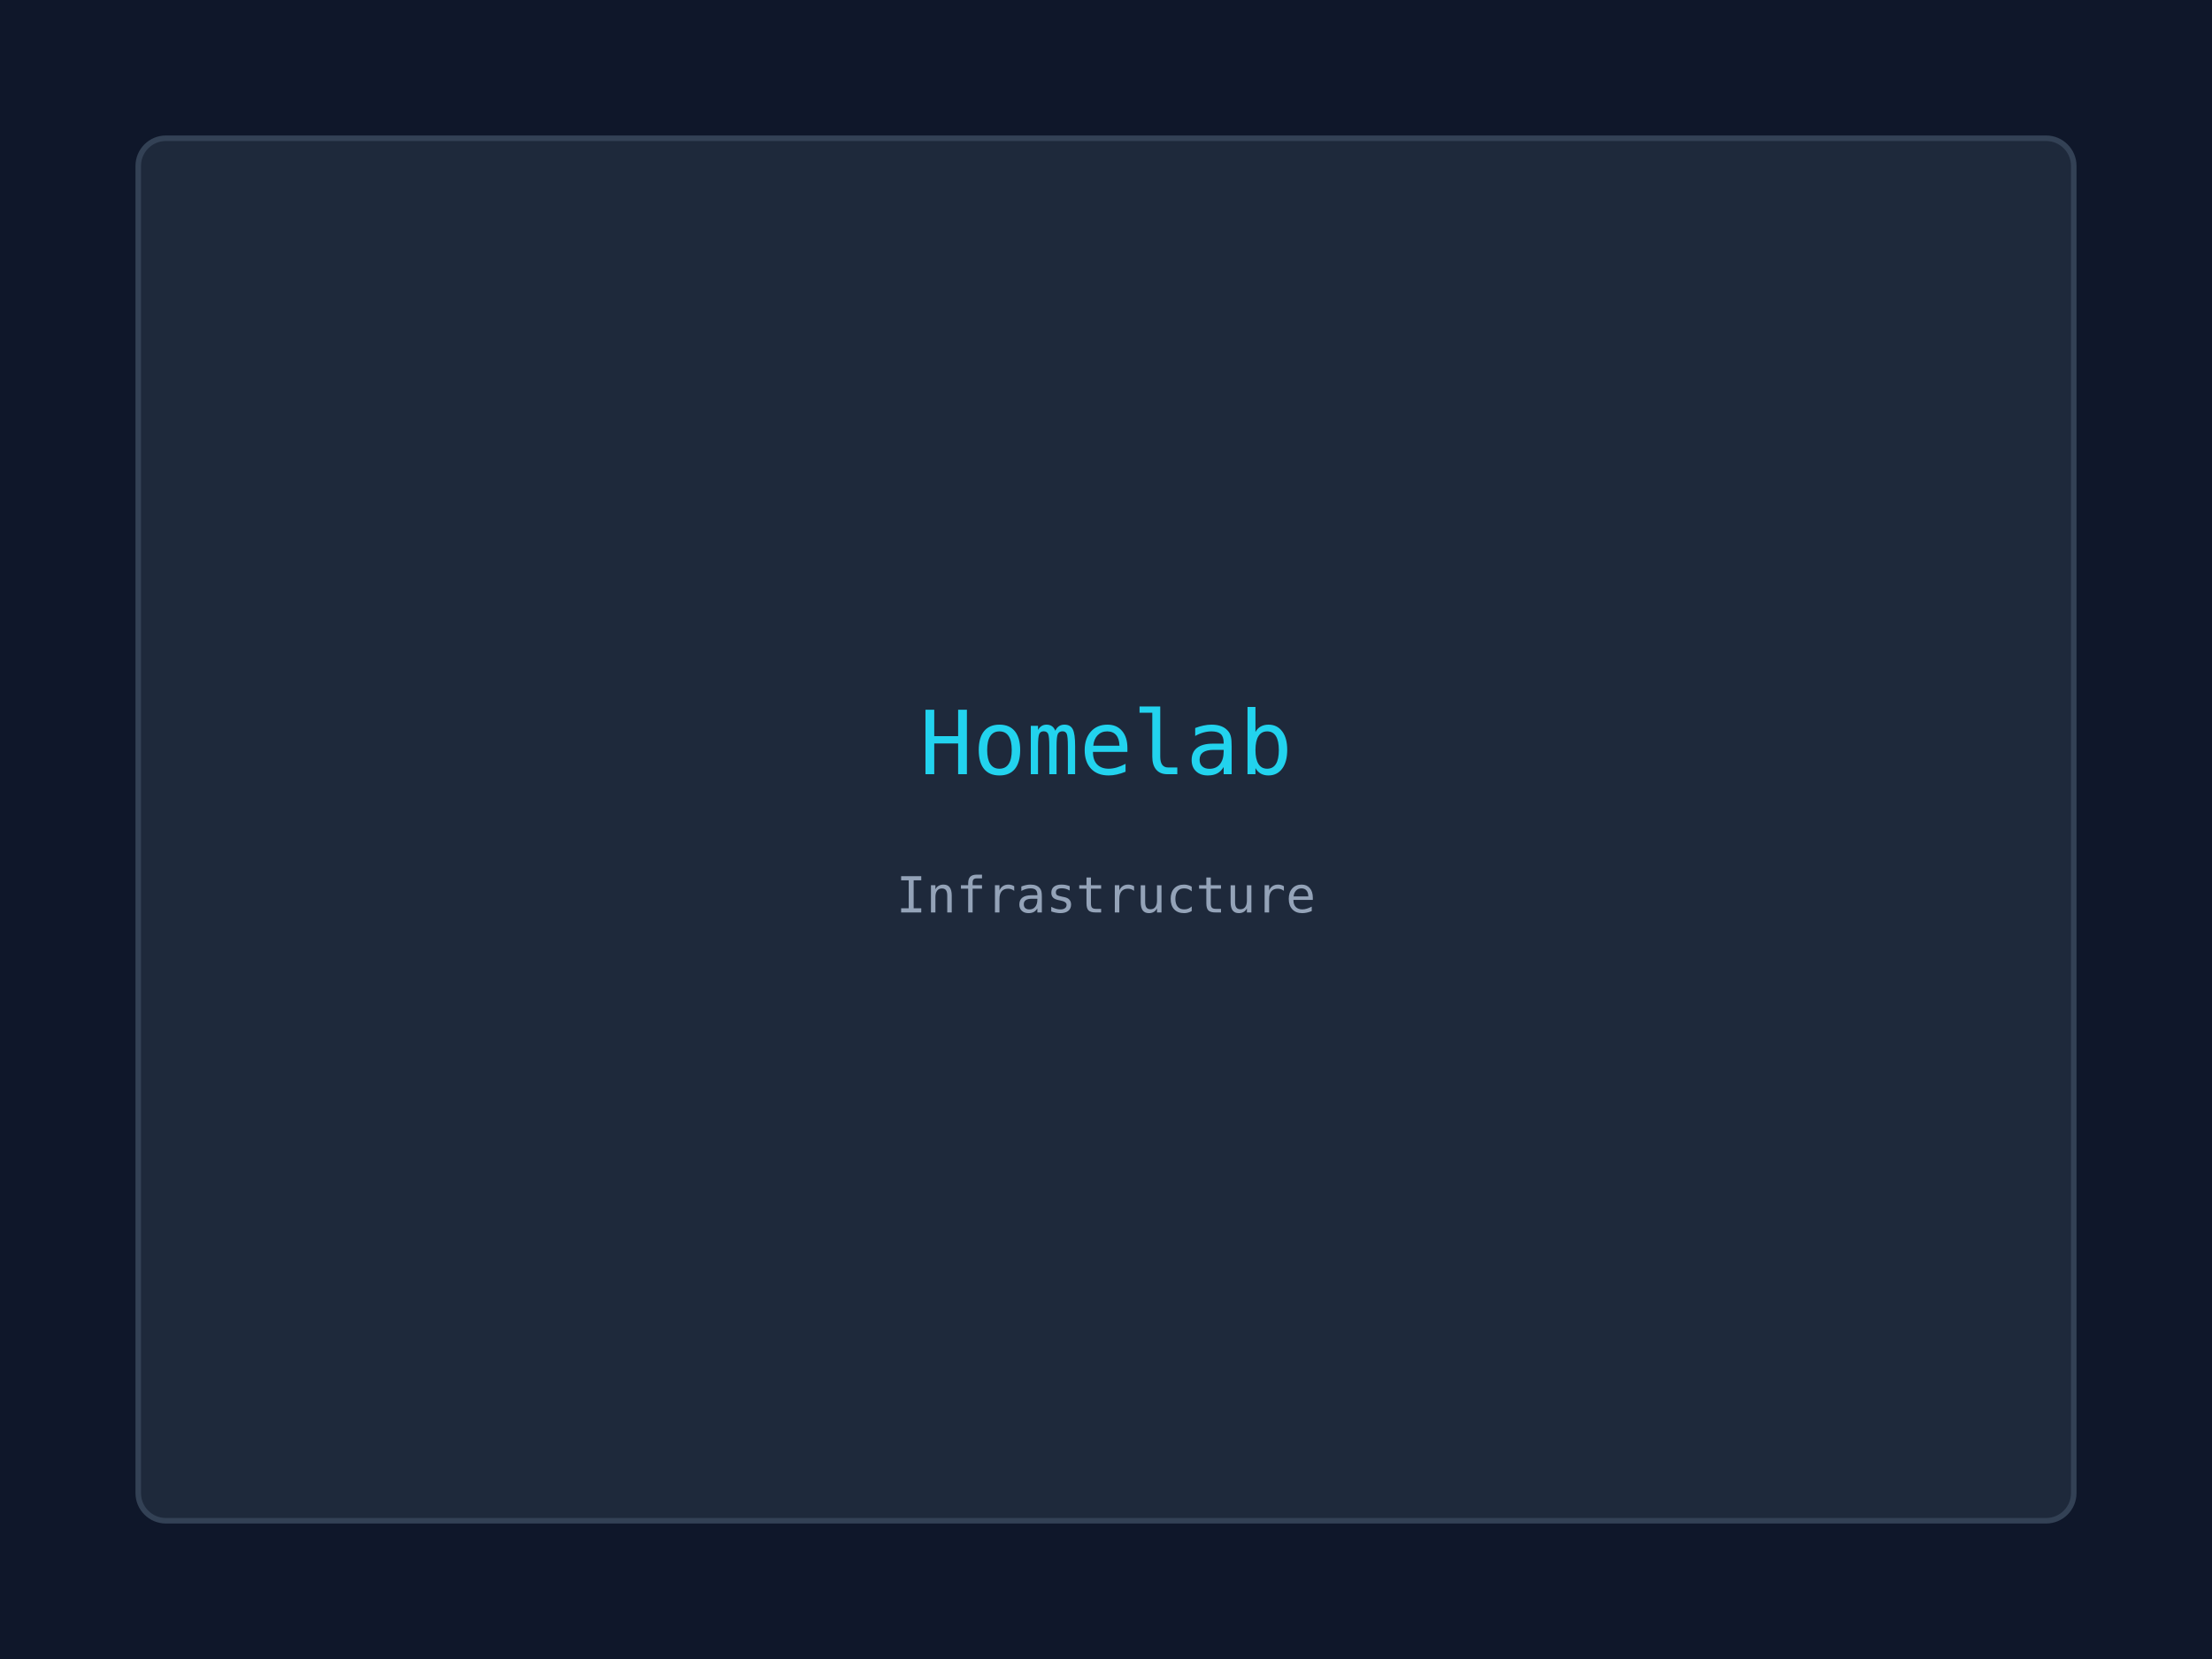
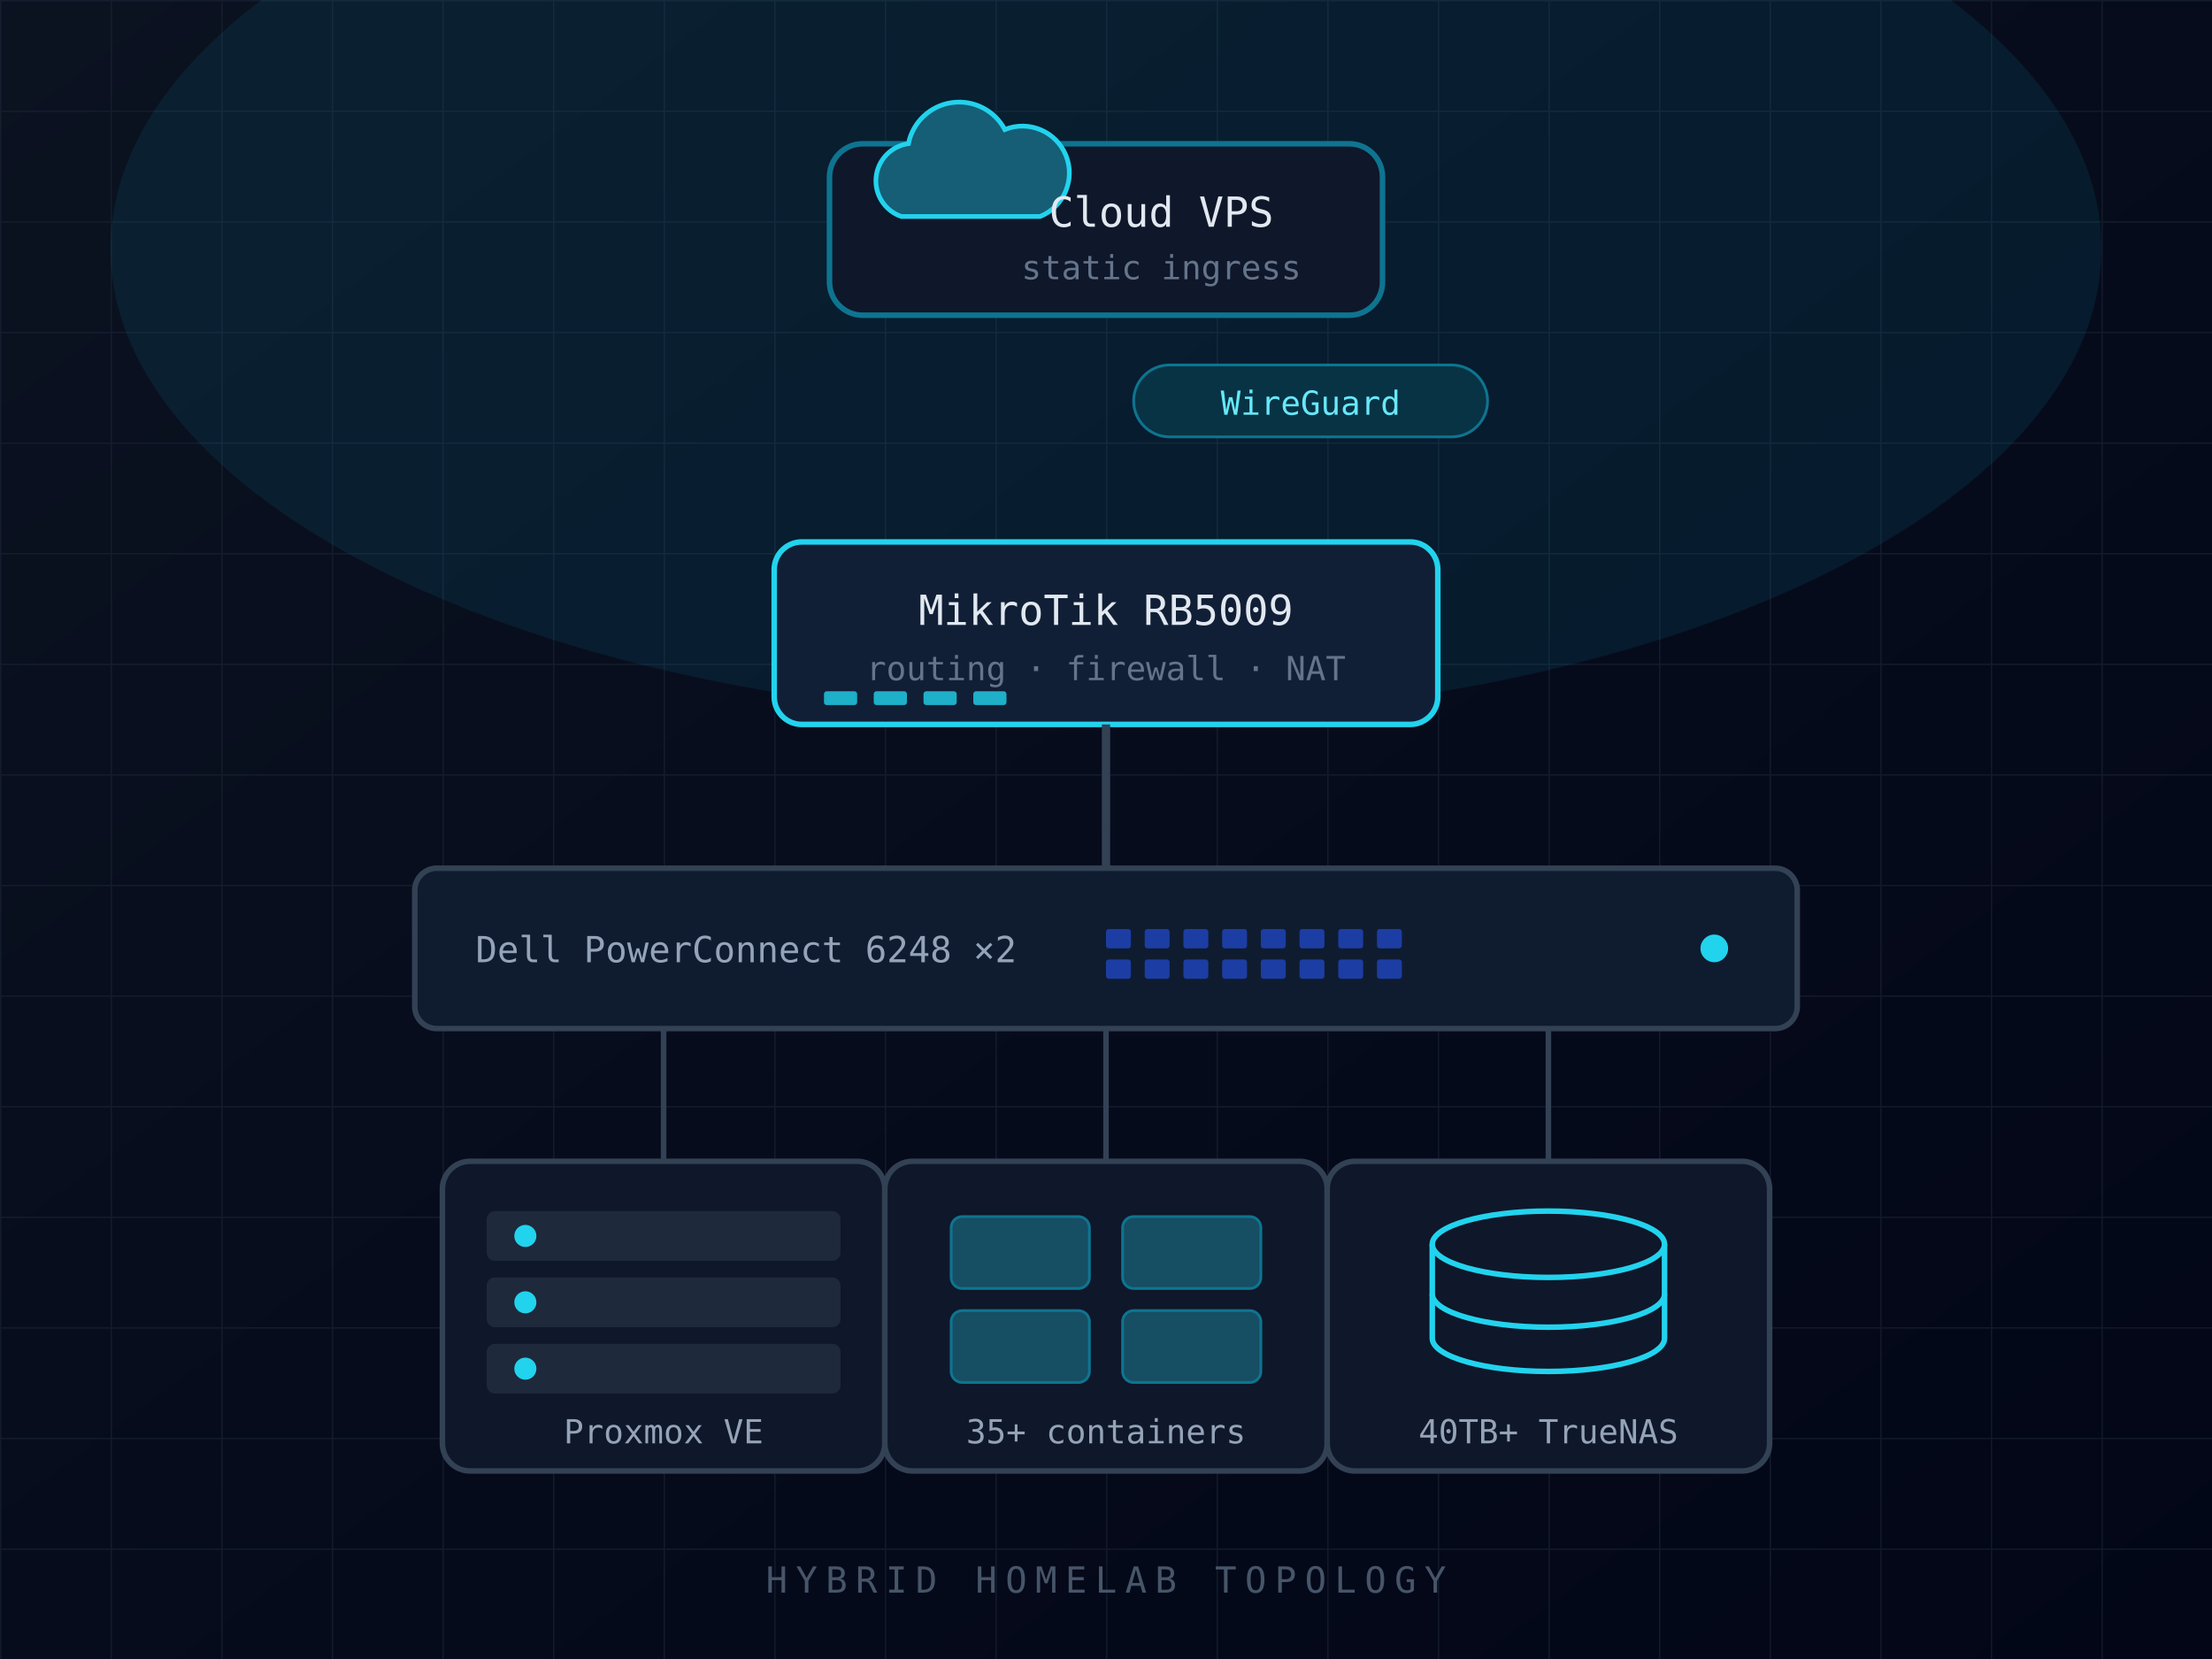
- <svg xmlns="http://www.w3.org/2000/svg" width="800" height="600">
-   <rect width="100%" height="100%" fill="#0f172a" />
-   <rect x="50" y="50" width="700" height="500" rx="10" fill="#1e293b" stroke="#334155" stroke-width="2" />
-   <text x="400" y="280" font-family="monospace" font-size="32" fill="#22d3ee" text-anchor="middle">Homelab</text>
-   <text x="400" y="330" font-family="monospace" font-size="18" fill="#94a3b8" text-anchor="middle">Infrastructure</text>
+ <svg xmlns="http://www.w3.org/2000/svg" width="800" height="600" viewBox="0 0 800 600" role="img" aria-label="Network topology diagram: cloud VPS tunneled to an edge router, core switch and a virtualization cluster">
+   <defs>
+     <linearGradient id="hl-bg" x1="0" y1="0" x2="1" y2="1">
+       <stop offset="0%" stop-color="#0b1220" />
+       <stop offset="100%" stop-color="#020617" />
+     </linearGradient>
+     <pattern id="hl-grid" width="40" height="40" patternUnits="userSpaceOnUse">
+       <path d="M40 0H0V40" fill="none" stroke="#1e293b" stroke-width="1" />
+     </pattern>
+     <linearGradient id="hl-glow" x1="0" y1="0" x2="1" y2="0">
+       <stop offset="0%" stop-color="#22d3ee" stop-opacity="0" />
+       <stop offset="50%" stop-color="#22d3ee" stop-opacity="0.9" />
+       <stop offset="100%" stop-color="#22d3ee" stop-opacity="0" />
+     </linearGradient>
+   </defs>
+   <rect width="800" height="600" fill="url(#hl-bg)" />
+   <rect width="800" height="600" fill="url(#hl-grid)" opacity="0.5" />
+   <ellipse cx="400" cy="90" rx="360" ry="170" fill="#0891b2" opacity="0.12" />
+   <g transform="translate(300 52)">
+     <rect width="200" height="62" rx="12" fill="#0f172a" stroke="#0e7490" stroke-width="2" />
+     <path d="M40 38a16 16 0 0 1 3-31 22 22 0 0 1 41-6 17 17 0 0 1 15 37z" fill="#155e75" stroke="#22d3ee" stroke-width="2" transform="translate(-8 -6) scale(0.85)" />
+     <text x="120" y="30" font-family="monospace" font-size="15" fill="#e2e8f0" text-anchor="middle">Cloud VPS</text>
+     <text x="120" y="49" font-family="monospace" font-size="12" fill="#64748b" text-anchor="middle">static ingress</text>
+   </g>
+   <path d="M400 114 L400 196" stroke="url(#hl-glow)" stroke-width="3" stroke-dasharray="8 6" />
+   <rect x="410" y="132" width="128" height="26" rx="13" fill="#083344" stroke="#0e7490" />
+   <text x="474" y="150" font-family="monospace" font-size="12" fill="#67e8f9" text-anchor="middle">WireGuard</text>
+   <g transform="translate(280 196)">
+     <rect width="240" height="66" rx="10" fill="#111f36" stroke="#22d3ee" stroke-width="2" />
+     <text x="120" y="30" font-family="monospace" font-size="15" fill="#e2e8f0" text-anchor="middle">MikroTik RB5009</text>
+     <text x="120" y="50" font-family="monospace" font-size="12" fill="#64748b" text-anchor="middle">routing · firewall · NAT</text>
+     <g fill="#22d3ee" opacity="0.8">
+       <rect x="18" y="54" width="12" height="5" rx="1" />
+       <rect x="36" y="54" width="12" height="5" rx="1" />
+       <rect x="54" y="54" width="12" height="5" rx="1" />
+       <rect x="72" y="54" width="12" height="5" rx="1" />
+     </g>
+   </g>
+   <path d="M400 262 L400 314" stroke="#334155" stroke-width="3" />
+   <g transform="translate(150 314)">
+     <rect width="500" height="58" rx="8" fill="#0f1c30" stroke="#334155" stroke-width="2" />
+     <text x="22" y="34" font-family="monospace" font-size="13" fill="#94a3b8">Dell PowerConnect 6248 ×2</text>
+     <g fill="#1e40af" opacity="0.9">
+       <rect x="250" y="22" width="9" height="7" rx="1" />
+       <rect x="264" y="22" width="9" height="7" rx="1" />
+       <rect x="278" y="22" width="9" height="7" rx="1" />
+       <rect x="292" y="22" width="9" height="7" rx="1" />
+       <rect x="306" y="22" width="9" height="7" rx="1" />
+       <rect x="320" y="22" width="9" height="7" rx="1" />
+       <rect x="334" y="22" width="9" height="7" rx="1" />
+       <rect x="348" y="22" width="9" height="7" rx="1" />
+       <rect x="250" y="33" width="9" height="7" rx="1" />
+       <rect x="264" y="33" width="9" height="7" rx="1" />
+       <rect x="278" y="33" width="9" height="7" rx="1" />
+       <rect x="292" y="33" width="9" height="7" rx="1" />
+       <rect x="306" y="33" width="9" height="7" rx="1" />
+       <rect x="320" y="33" width="9" height="7" rx="1" />
+       <rect x="334" y="33" width="9" height="7" rx="1" />
+       <rect x="348" y="33" width="9" height="7" rx="1" />
+     </g>
+     <circle cx="470" cy="29" r="5" fill="#22d3ee" />
+   </g>
+   <path d="M240 372 L240 420" stroke="#334155" stroke-width="2" />
+   <path d="M400 372 L400 420" stroke="#334155" stroke-width="2" />
+   <path d="M560 372 L560 420" stroke="#334155" stroke-width="2" />
+   <g font-family="monospace" text-anchor="middle">
+     <g transform="translate(160 420)">
+       <rect width="160" height="112" rx="10" fill="#0f172a" stroke="#334155" stroke-width="2" />
+       <rect x="16" y="18" width="128" height="18" rx="3" fill="#1e293b" />
+       <rect x="16" y="42" width="128" height="18" rx="3" fill="#1e293b" />
+       <rect x="16" y="66" width="128" height="18" rx="3" fill="#1e293b" />
+       <circle cx="30" cy="27" r="4" fill="#22d3ee" />
+       <circle cx="30" cy="51" r="4" fill="#22d3ee" />
+       <circle cx="30" cy="75" r="4" fill="#22d3ee" />
+       <text x="80" y="102" font-size="12" fill="#94a3b8">Proxmox VE</text>
+     </g>
+     <g transform="translate(320 420)">
+       <rect width="160" height="112" rx="10" fill="#0f172a" stroke="#334155" stroke-width="2" />
+       <g fill="#164e63" stroke="#0e7490">
+         <rect x="24" y="20" width="50" height="26" rx="4" />
+         <rect x="86" y="20" width="50" height="26" rx="4" />
+         <rect x="24" y="54" width="50" height="26" rx="4" />
+         <rect x="86" y="54" width="50" height="26" rx="4" />
+       </g>
+       <text x="80" y="102" font-size="12" fill="#94a3b8">35+ containers</text>
+     </g>
+     <g transform="translate(480 420)">
+       <rect width="160" height="112" rx="10" fill="#0f172a" stroke="#334155" stroke-width="2" />
+       <g fill="none" stroke="#22d3ee" stroke-width="2">
+         <ellipse cx="80" cy="30" rx="42" ry="12" />
+         <path d="M38 30v34c0 6.6 18.8 12 42 12s42-5.4 42-12V30" />
+         <path d="M38 48c0 6.6 18.8 12 42 12s42-5.4 42-12" />
+       </g>
+       <text x="80" y="102" font-size="12" fill="#94a3b8">40TB+ TrueNAS</text>
+     </g>
+   </g>
+   <text x="400" y="576" font-family="monospace" font-size="13" fill="#475569" text-anchor="middle" letter-spacing="3">HYBRID HOMELAB TOPOLOGY</text>
</svg>
